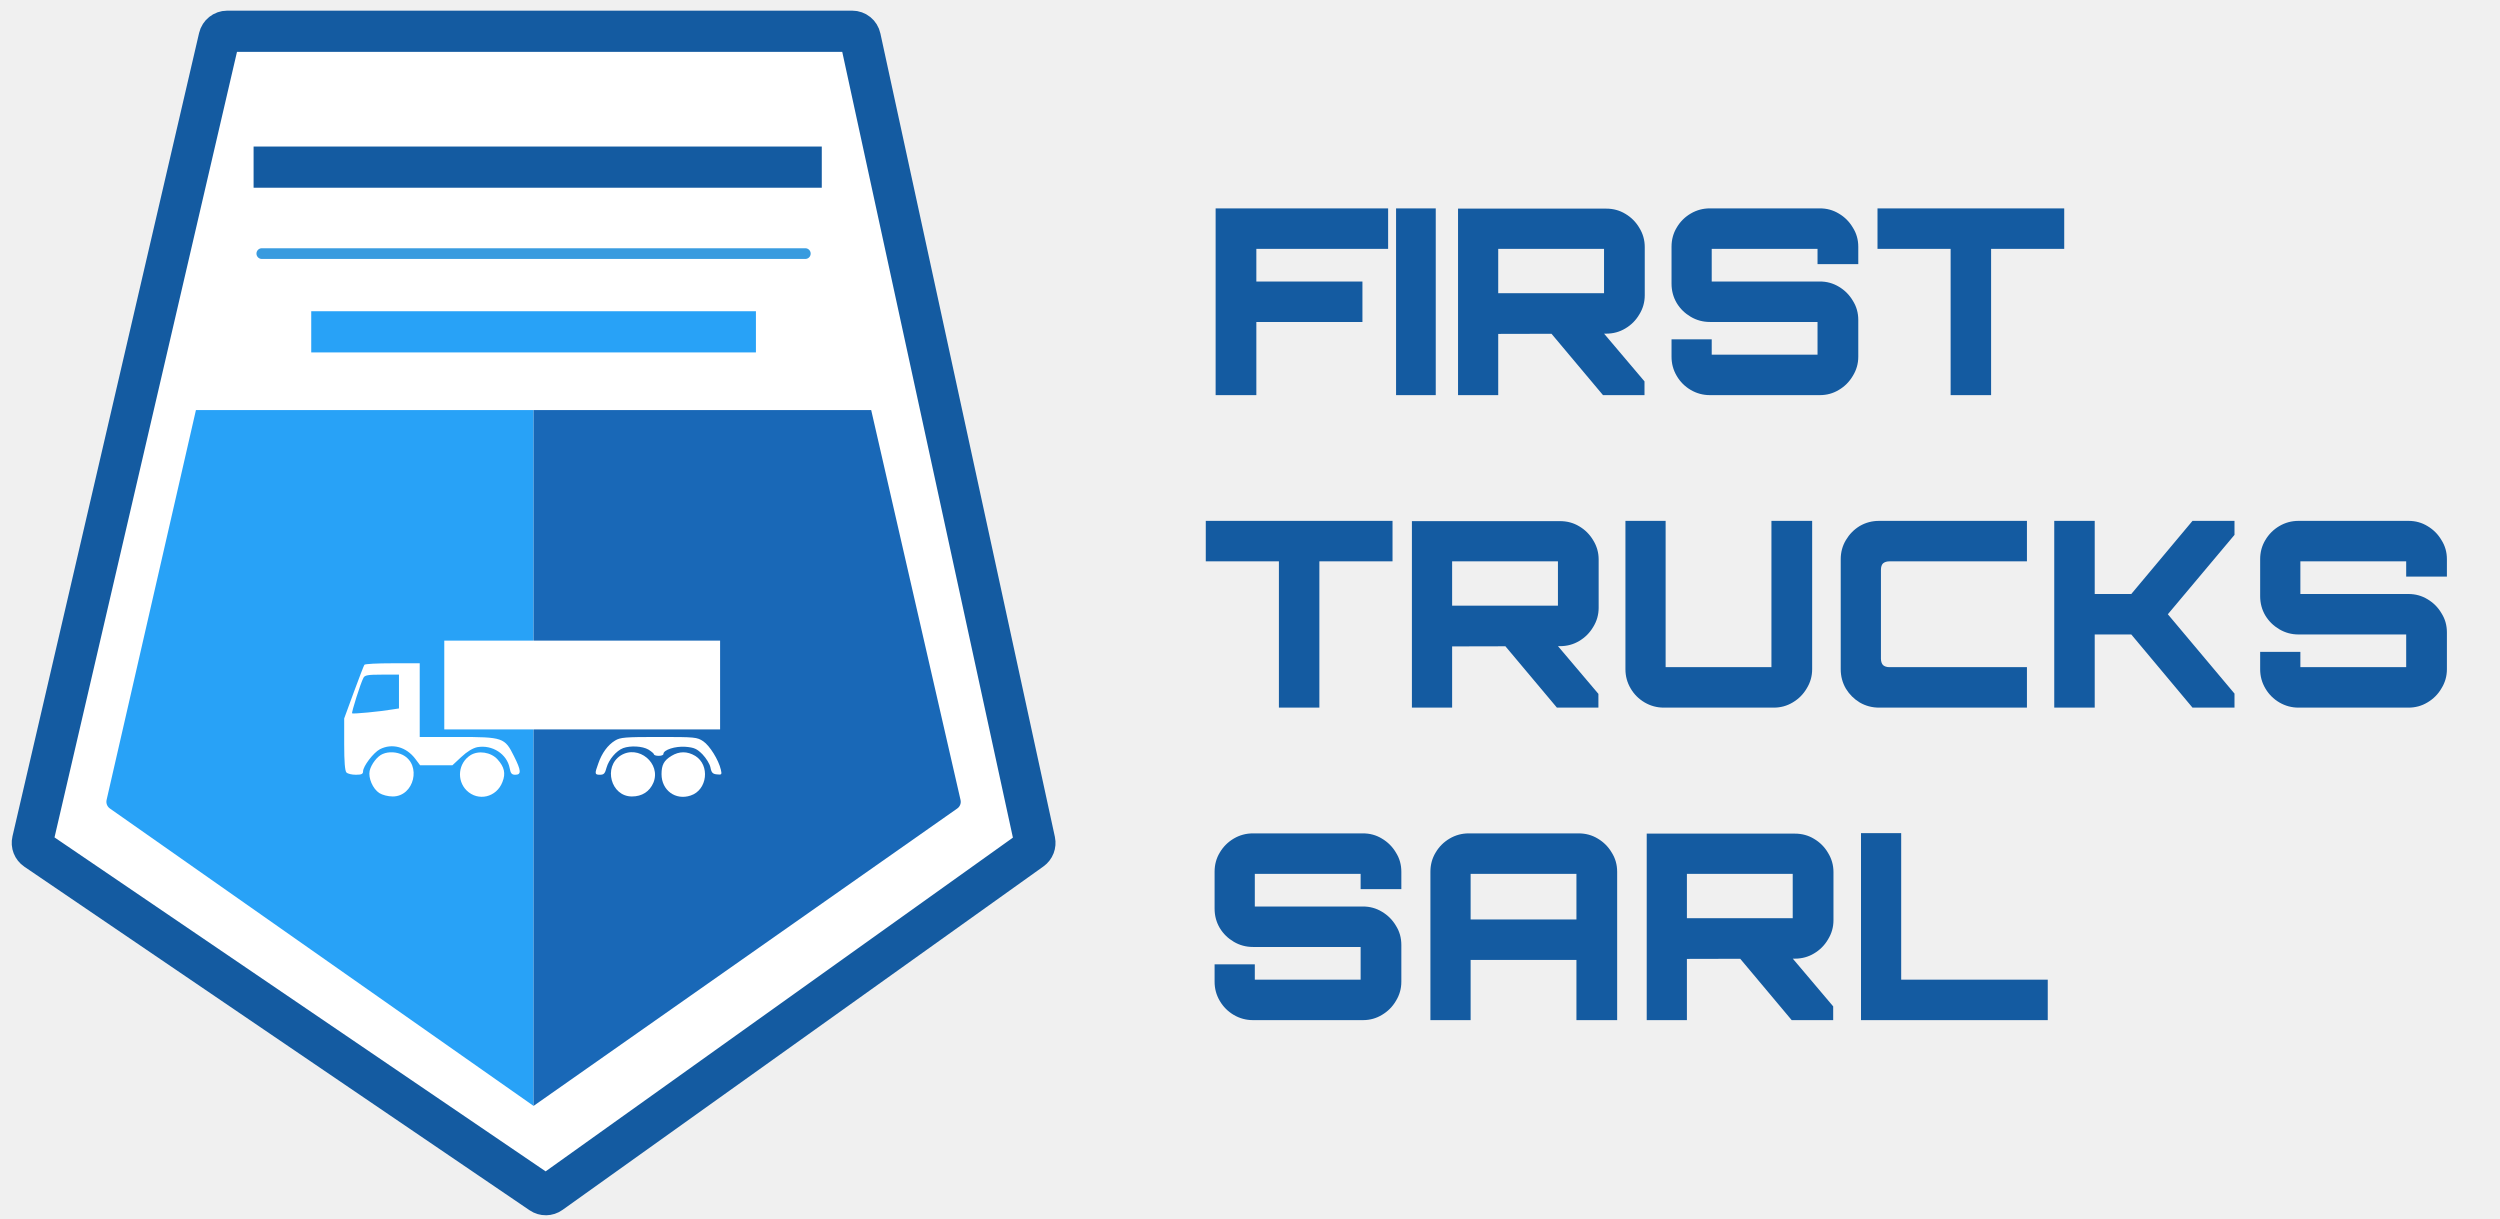
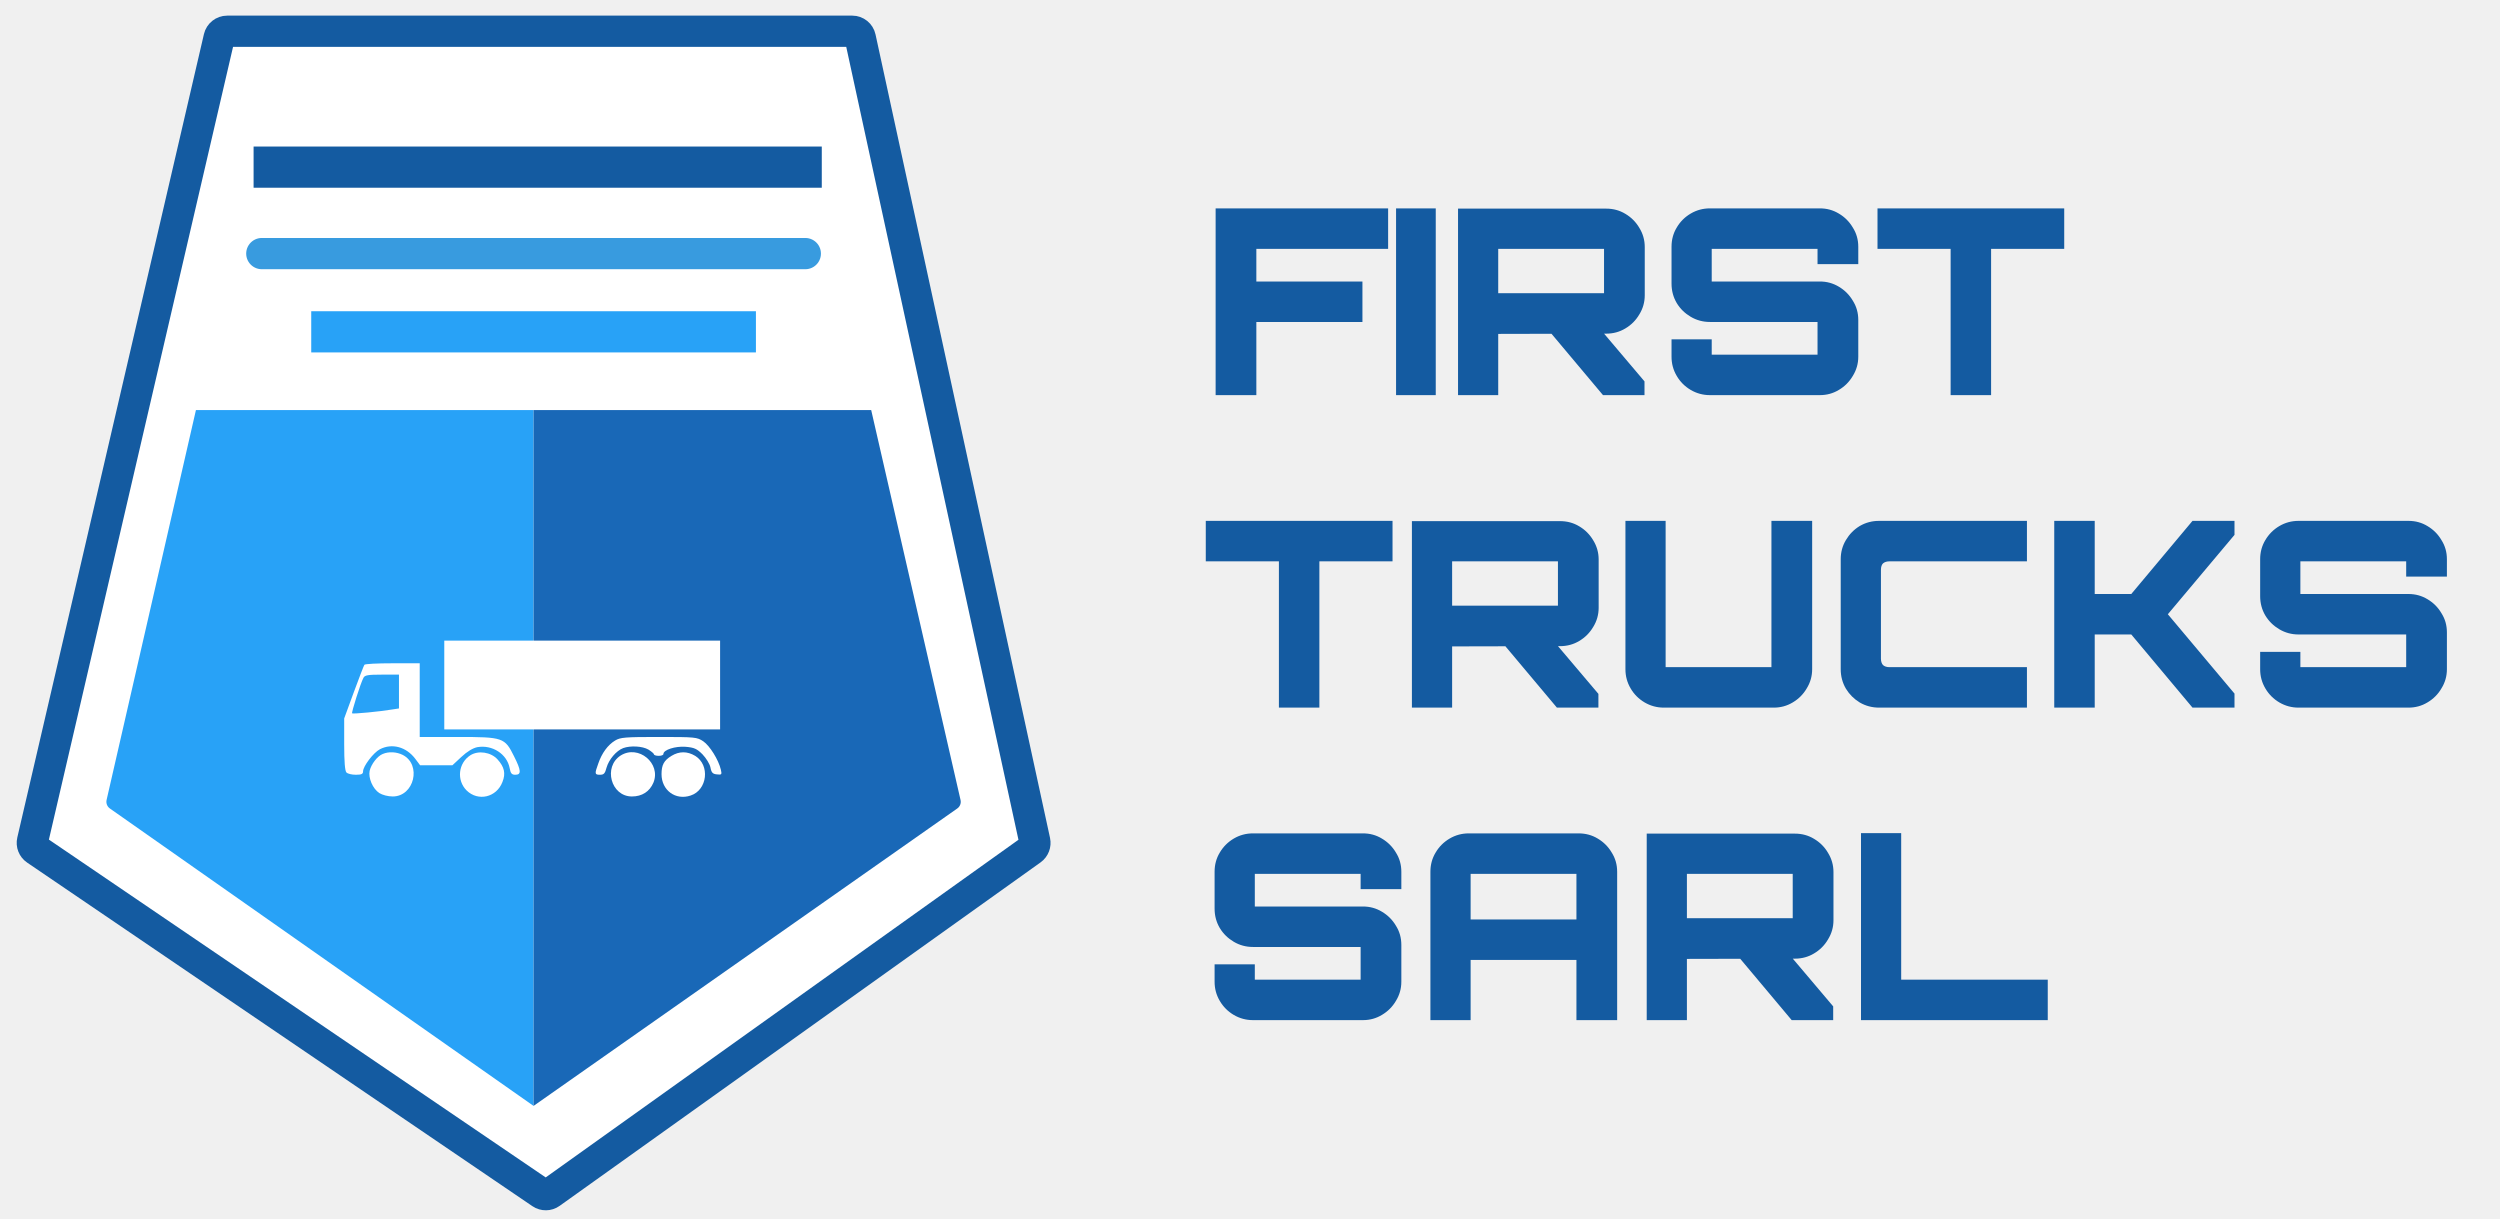
<svg xmlns="http://www.w3.org/2000/svg" width="80" height="39" viewBox="0 0 80 39" fill="none">
-   <path d="M27.271 1H7.27C7.148 1 7.041 1.085 7.013 1.204L1.041 26.912C1.016 27.018 1.059 27.128 1.149 27.189L17.318 38.184C17.409 38.246 17.529 38.245 17.619 38.18L33.008 27.189C33.093 27.128 33.134 27.021 33.112 26.918L27.528 1.208C27.502 1.086 27.395 1 27.271 1Z" fill="white" stroke="#145BA1" stroke-width="1.318" />
-   <path d="M8.378 8.115H25.77" stroke="#389BDF" stroke-width="0.343" stroke-linecap="round" />
+   <path d="M27.271 1H7.27C7.148 1 7.041 1.085 7.013 1.204L1.041 26.912C1.016 27.018 1.059 27.128 1.149 27.189L17.318 38.184C17.409 38.246 17.529 38.245 17.619 38.18L33.008 27.189C33.093 27.128 33.134 27.021 33.112 26.918L27.528 1.208C27.502 1.086 27.395 1 27.271 1Z" fill="white" stroke="#145BA1" strokeWidth="1.318" />
+   <path d="M8.378 8.115H25.77" stroke="#389BDF" strokeWidth="0.343" stroke-linecap="round" />
  <path d="M17.074 13.122H6.27L3.411 25.598C3.387 25.702 3.429 25.811 3.517 25.872L17.074 35.389V13.122Z" fill="#28A2F7" />
  <path d="M17.074 13.122H27.878L30.737 25.598C30.761 25.702 30.72 25.811 30.632 25.872L17.074 35.389V13.122Z" fill="#1968B7" />
  <path d="M14.217 21.921V23.341H18.63H23.043V21.921V20.5H18.63H14.217V21.921Z" fill="white" />
  <path d="M11.66 21.274C11.642 21.298 11.491 21.691 11.322 22.15L11.014 22.99V23.819C11.014 24.381 11.038 24.671 11.086 24.719C11.128 24.762 11.261 24.792 11.388 24.792C11.57 24.792 11.618 24.768 11.618 24.683C11.618 24.52 11.95 24.084 12.156 23.976C12.543 23.776 12.996 23.897 13.286 24.278L13.444 24.489H13.963H14.477L14.761 24.224C14.949 24.048 15.13 23.939 15.275 23.909C15.753 23.825 16.224 24.127 16.309 24.58C16.339 24.749 16.375 24.792 16.49 24.792C16.69 24.792 16.677 24.653 16.448 24.199C16.152 23.601 16.097 23.583 14.646 23.583H13.431V22.404V21.225H12.561C12.077 21.225 11.672 21.244 11.66 21.274ZM12.767 22.132V22.67L12.573 22.7C12.144 22.773 11.292 22.851 11.267 22.827C11.243 22.803 11.533 21.872 11.63 21.691C11.672 21.606 11.769 21.588 12.223 21.588H12.767V22.132Z" fill="white" />
  <path d="M19.682 23.698C19.452 23.837 19.259 24.097 19.144 24.435C19.023 24.768 19.029 24.792 19.204 24.792C19.325 24.792 19.361 24.749 19.41 24.562C19.482 24.308 19.718 24.024 19.942 23.939C20.171 23.855 20.558 23.873 20.752 23.988C20.848 24.048 20.927 24.115 20.927 24.139C20.927 24.163 20.993 24.187 21.078 24.187C21.163 24.187 21.229 24.163 21.229 24.127C21.229 23.994 21.61 23.873 21.936 23.897C22.214 23.921 22.299 23.958 22.48 24.139C22.595 24.26 22.71 24.441 22.734 24.556C22.765 24.725 22.807 24.768 22.94 24.78C23.097 24.798 23.103 24.786 23.067 24.628C22.994 24.314 22.71 23.861 22.505 23.722C22.305 23.589 22.251 23.583 21.084 23.583C19.996 23.583 19.851 23.595 19.682 23.698Z" fill="white" />
  <path d="M12.247 24.127C12.077 24.194 11.878 24.453 11.829 24.665C11.781 24.895 11.926 25.239 12.138 25.378C12.235 25.439 12.416 25.487 12.567 25.487C13.256 25.487 13.498 24.471 12.887 24.157C12.694 24.061 12.446 24.042 12.247 24.127Z" fill="white" />
  <path d="M15.051 24.169C14.665 24.417 14.604 24.967 14.931 25.294C15.299 25.656 15.892 25.517 16.079 25.021C16.188 24.749 16.139 24.544 15.922 24.302C15.71 24.066 15.305 24.006 15.051 24.169Z" fill="white" />
  <path d="M19.863 24.175C19.295 24.538 19.549 25.487 20.22 25.487C20.546 25.487 20.788 25.33 20.909 25.046C21.163 24.429 20.431 23.819 19.863 24.175Z" fill="white" />
  <path d="M21.489 24.187C21.247 24.332 21.169 24.477 21.169 24.774C21.169 25.288 21.616 25.62 22.1 25.457C22.638 25.281 22.728 24.483 22.245 24.187C21.991 24.036 21.737 24.036 21.489 24.187Z" fill="white" />
  <rect width="14.23" height="1.318" transform="translate(9.95947 9.95947)" fill="#28A2F7" />
  <rect width="18.182" height="1.318" transform="translate(8.11487 4.68921)" fill="#145BA1" />
  <path d="M38.9 12.644V6.668H44.42V7.963H40.203V9.008H43.598V10.303H40.203V12.644H38.9ZM44.674 12.644V6.668H45.944V12.644H44.674ZM51.296 12.644L49.561 10.577H51.246L52.624 12.204V12.644H51.296ZM46.657 12.644V6.676H51.396C51.623 6.676 51.827 6.731 52.01 6.842C52.198 6.953 52.347 7.102 52.458 7.29C52.574 7.478 52.632 7.683 52.632 7.904V9.448C52.632 9.67 52.574 9.874 52.458 10.062C52.347 10.251 52.198 10.4 52.01 10.511C51.827 10.621 51.623 10.677 51.396 10.677L47.943 10.685V12.644H46.657ZM47.943 9.382H51.329V7.963H47.943V9.382ZM54.717 12.644C54.496 12.644 54.291 12.588 54.103 12.478C53.915 12.367 53.765 12.217 53.655 12.029C53.544 11.841 53.489 11.636 53.489 11.415V10.859H54.775V11.349H58.161V10.303H54.717C54.496 10.303 54.291 10.248 54.103 10.137C53.915 10.026 53.765 9.88 53.655 9.697C53.544 9.509 53.489 9.302 53.489 9.075V7.896C53.489 7.669 53.544 7.465 53.655 7.282C53.765 7.094 53.915 6.944 54.103 6.834C54.291 6.723 54.496 6.668 54.717 6.668H58.236C58.458 6.668 58.659 6.723 58.842 6.834C59.03 6.944 59.179 7.094 59.29 7.282C59.406 7.465 59.465 7.669 59.465 7.896V8.452H58.161V7.963H54.775V9.008H58.236C58.458 9.008 58.659 9.064 58.842 9.174C59.03 9.285 59.179 9.434 59.29 9.622C59.406 9.805 59.465 10.01 59.465 10.237V11.415C59.465 11.636 59.406 11.841 59.29 12.029C59.179 12.217 59.03 12.367 58.842 12.478C58.659 12.588 58.458 12.644 58.236 12.644H54.717ZM62.42 12.644V7.963H60.08V6.668H66.055V7.963H63.715V12.644H62.42ZM40.925 22.644V17.963H38.585V16.668H44.561V17.963H42.22V22.644H40.925ZM49.821 22.644L48.086 20.577H49.771L51.149 22.204V22.644H49.821ZM45.181 22.644V16.676H49.92C50.147 16.676 50.352 16.731 50.535 16.842C50.723 16.953 50.872 17.102 50.983 17.29C51.099 17.478 51.157 17.683 51.157 17.904V19.448C51.157 19.669 51.099 19.874 50.983 20.062C50.872 20.25 50.723 20.4 50.535 20.511C50.352 20.621 50.147 20.677 49.92 20.677L46.468 20.685V22.644H45.181ZM46.468 19.382H49.854V17.963H46.468V19.382ZM53.242 22.644C53.021 22.644 52.816 22.588 52.628 22.478C52.44 22.367 52.29 22.218 52.18 22.029C52.069 21.841 52.014 21.637 52.014 21.415V16.668H53.3V21.349H56.686V16.668H57.989V21.415C57.989 21.637 57.931 21.841 57.815 22.029C57.704 22.218 57.555 22.367 57.367 22.478C57.184 22.588 56.982 22.644 56.761 22.644H53.242ZM60.132 22.644C59.905 22.644 59.697 22.588 59.509 22.478C59.327 22.367 59.18 22.22 59.069 22.038C58.959 21.85 58.903 21.642 58.903 21.415V17.896C58.903 17.669 58.959 17.465 59.069 17.282C59.18 17.094 59.327 16.945 59.509 16.834C59.697 16.723 59.905 16.668 60.132 16.668H64.862V17.963H60.464C60.375 17.963 60.306 17.985 60.256 18.029C60.212 18.073 60.19 18.142 60.19 18.236V21.075C60.19 21.163 60.212 21.233 60.256 21.282C60.306 21.327 60.375 21.349 60.464 21.349H64.862V22.644H60.132ZM65.736 22.644V16.668H67.031V19.008H68.201L70.16 16.668H71.504V17.116L69.371 19.656L71.504 22.195V22.644H70.16L68.201 20.303H67.031V22.644H65.736ZM73.553 22.644C73.332 22.644 73.127 22.588 72.939 22.478C72.751 22.367 72.602 22.218 72.491 22.029C72.38 21.841 72.325 21.637 72.325 21.415V20.859H73.612V21.349H76.998V20.303H73.553C73.332 20.303 73.127 20.248 72.939 20.137C72.751 20.026 72.602 19.88 72.491 19.697C72.38 19.509 72.325 19.302 72.325 19.075V17.896C72.325 17.669 72.38 17.465 72.491 17.282C72.602 17.094 72.751 16.945 72.939 16.834C73.127 16.723 73.332 16.668 73.553 16.668H77.072C77.294 16.668 77.496 16.723 77.678 16.834C77.866 16.945 78.016 17.094 78.126 17.282C78.243 17.465 78.301 17.669 78.301 17.896V18.452H76.998V17.963H73.612V19.008H77.072C77.294 19.008 77.496 19.064 77.678 19.174C77.866 19.285 78.016 19.434 78.126 19.622C78.243 19.805 78.301 20.01 78.301 20.237V21.415C78.301 21.637 78.243 21.841 78.126 22.029C78.016 22.218 77.866 22.367 77.678 22.478C77.496 22.588 77.294 22.644 77.072 22.644H73.553ZM40.096 32.644C39.874 32.644 39.669 32.588 39.481 32.478C39.293 32.367 39.144 32.218 39.033 32.029C38.922 31.841 38.867 31.637 38.867 31.415V30.859H40.154V31.349H43.54V30.303H40.096C39.874 30.303 39.669 30.248 39.481 30.137C39.293 30.026 39.144 29.88 39.033 29.697C38.922 29.509 38.867 29.302 38.867 29.075V27.896C38.867 27.669 38.922 27.465 39.033 27.282C39.144 27.094 39.293 26.945 39.481 26.834C39.669 26.723 39.874 26.668 40.096 26.668H43.614C43.836 26.668 44.038 26.723 44.22 26.834C44.408 26.945 44.558 27.094 44.669 27.282C44.785 27.465 44.843 27.669 44.843 27.896V28.452H43.54V27.963H40.154V29.008H43.614C43.836 29.008 44.038 29.064 44.22 29.174C44.408 29.285 44.558 29.434 44.669 29.622C44.785 29.805 44.843 30.01 44.843 30.237V31.415C44.843 31.637 44.785 31.841 44.669 32.029C44.558 32.218 44.408 32.367 44.22 32.478C44.038 32.588 43.836 32.644 43.614 32.644H40.096ZM45.773 32.644V27.896C45.773 27.669 45.829 27.465 45.94 27.282C46.05 27.094 46.2 26.945 46.388 26.834C46.576 26.723 46.781 26.668 47.002 26.668H50.513C50.739 26.668 50.944 26.723 51.127 26.834C51.315 26.945 51.464 27.094 51.575 27.282C51.691 27.465 51.749 27.669 51.749 27.896V32.644H50.446V30.718H47.06V32.644H45.773ZM47.06 29.423H50.446V27.963H47.06V29.423ZM57.334 32.644L55.6 30.577H57.285L58.662 32.204V32.644H57.334ZM52.695 32.644V26.676H57.434C57.661 26.676 57.865 26.731 58.048 26.842C58.236 26.953 58.386 27.102 58.496 27.29C58.612 27.478 58.671 27.683 58.671 27.904V29.448C58.671 29.669 58.612 29.874 58.496 30.062C58.386 30.25 58.236 30.4 58.048 30.511C57.865 30.621 57.661 30.677 57.434 30.677L53.981 30.685V32.644H52.695ZM53.981 29.382H57.367V27.963H53.981V29.382ZM59.552 32.644V26.66H60.838V31.349H65.528V32.644H59.552Z" fill="#145BA1" />
</svg>
